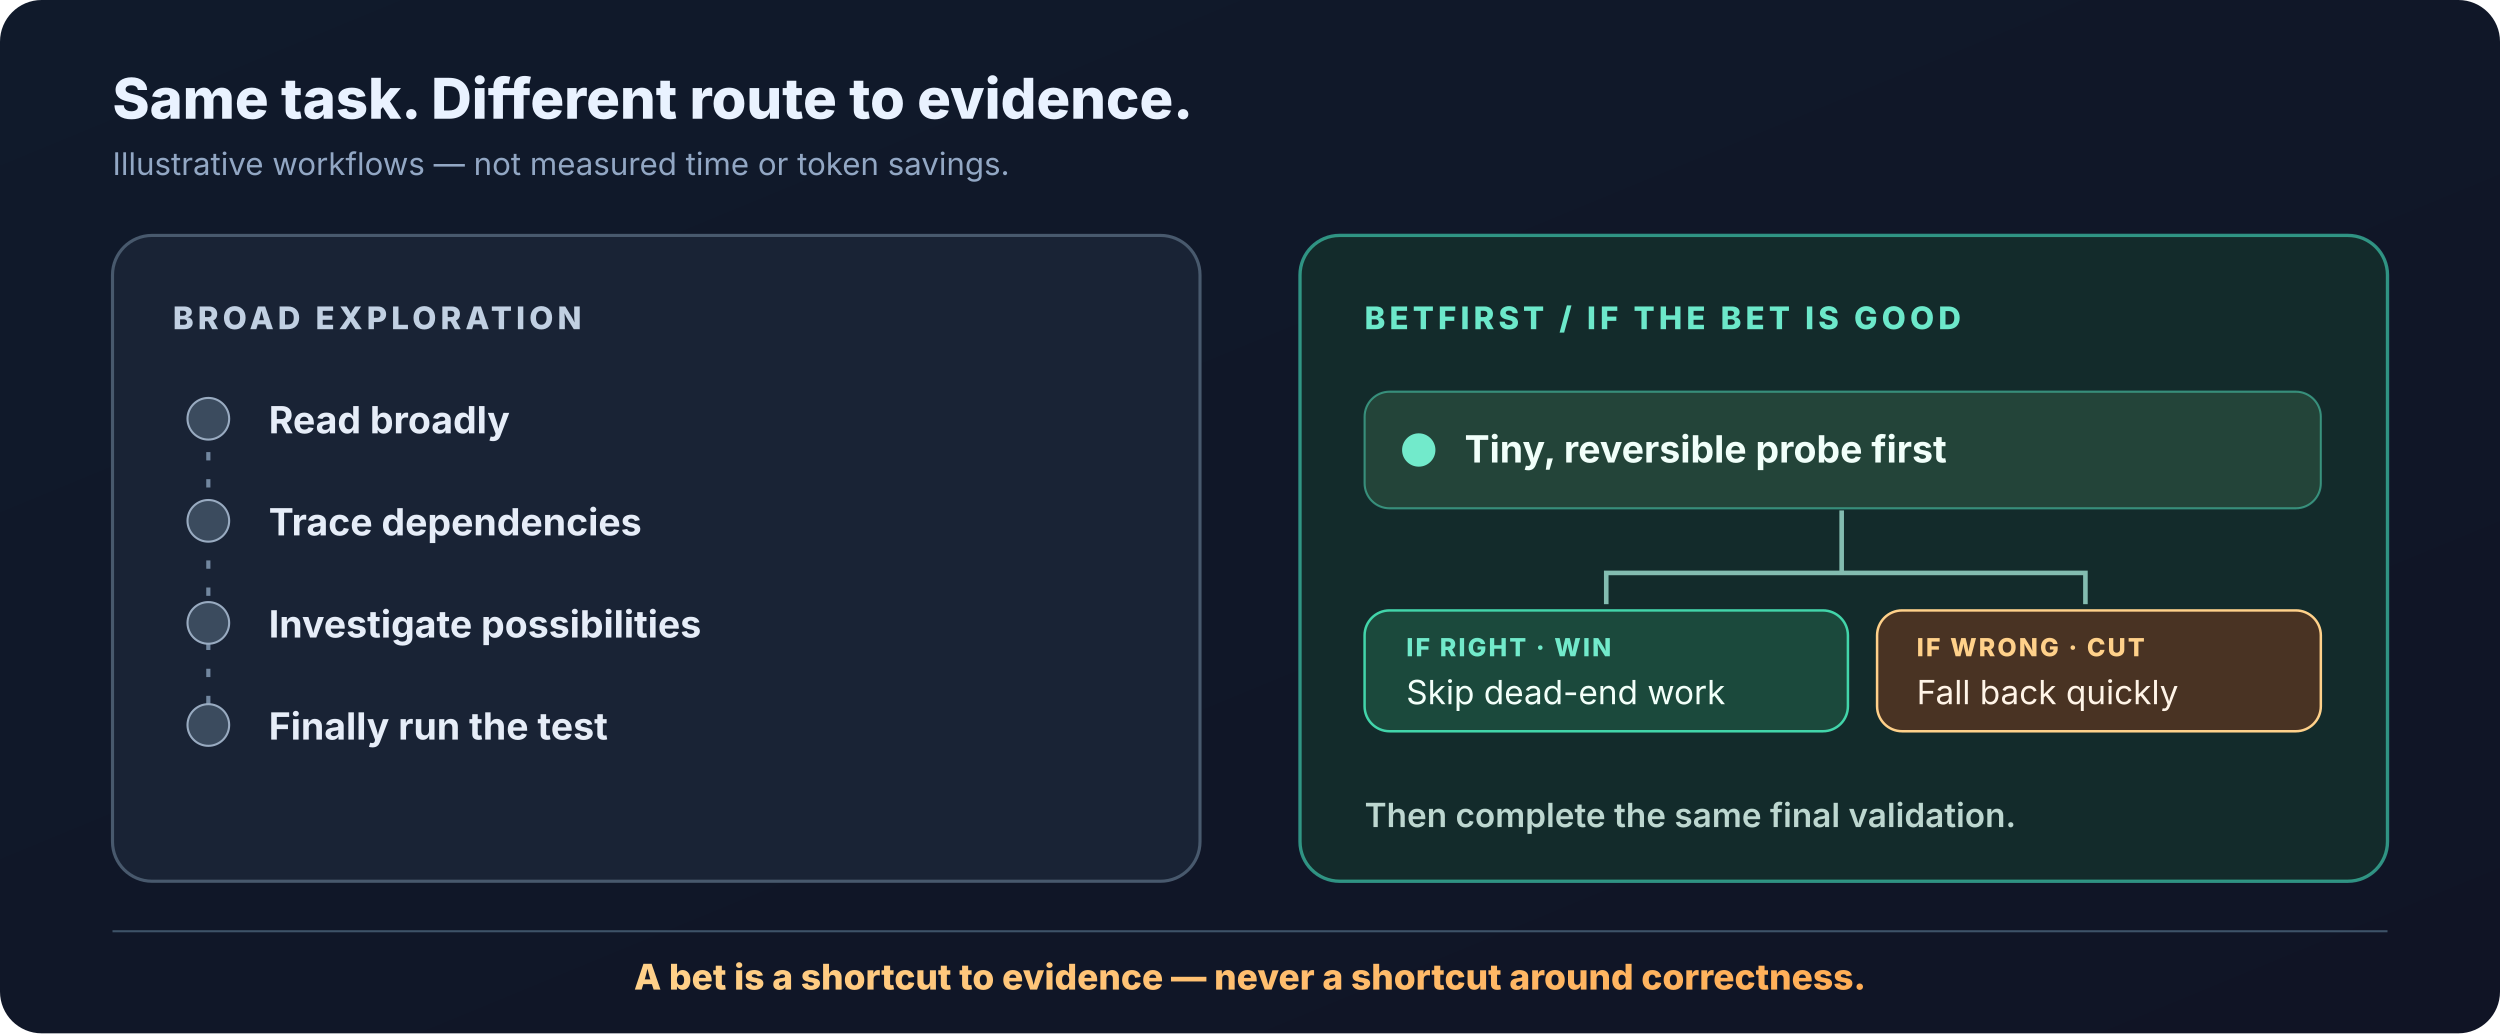
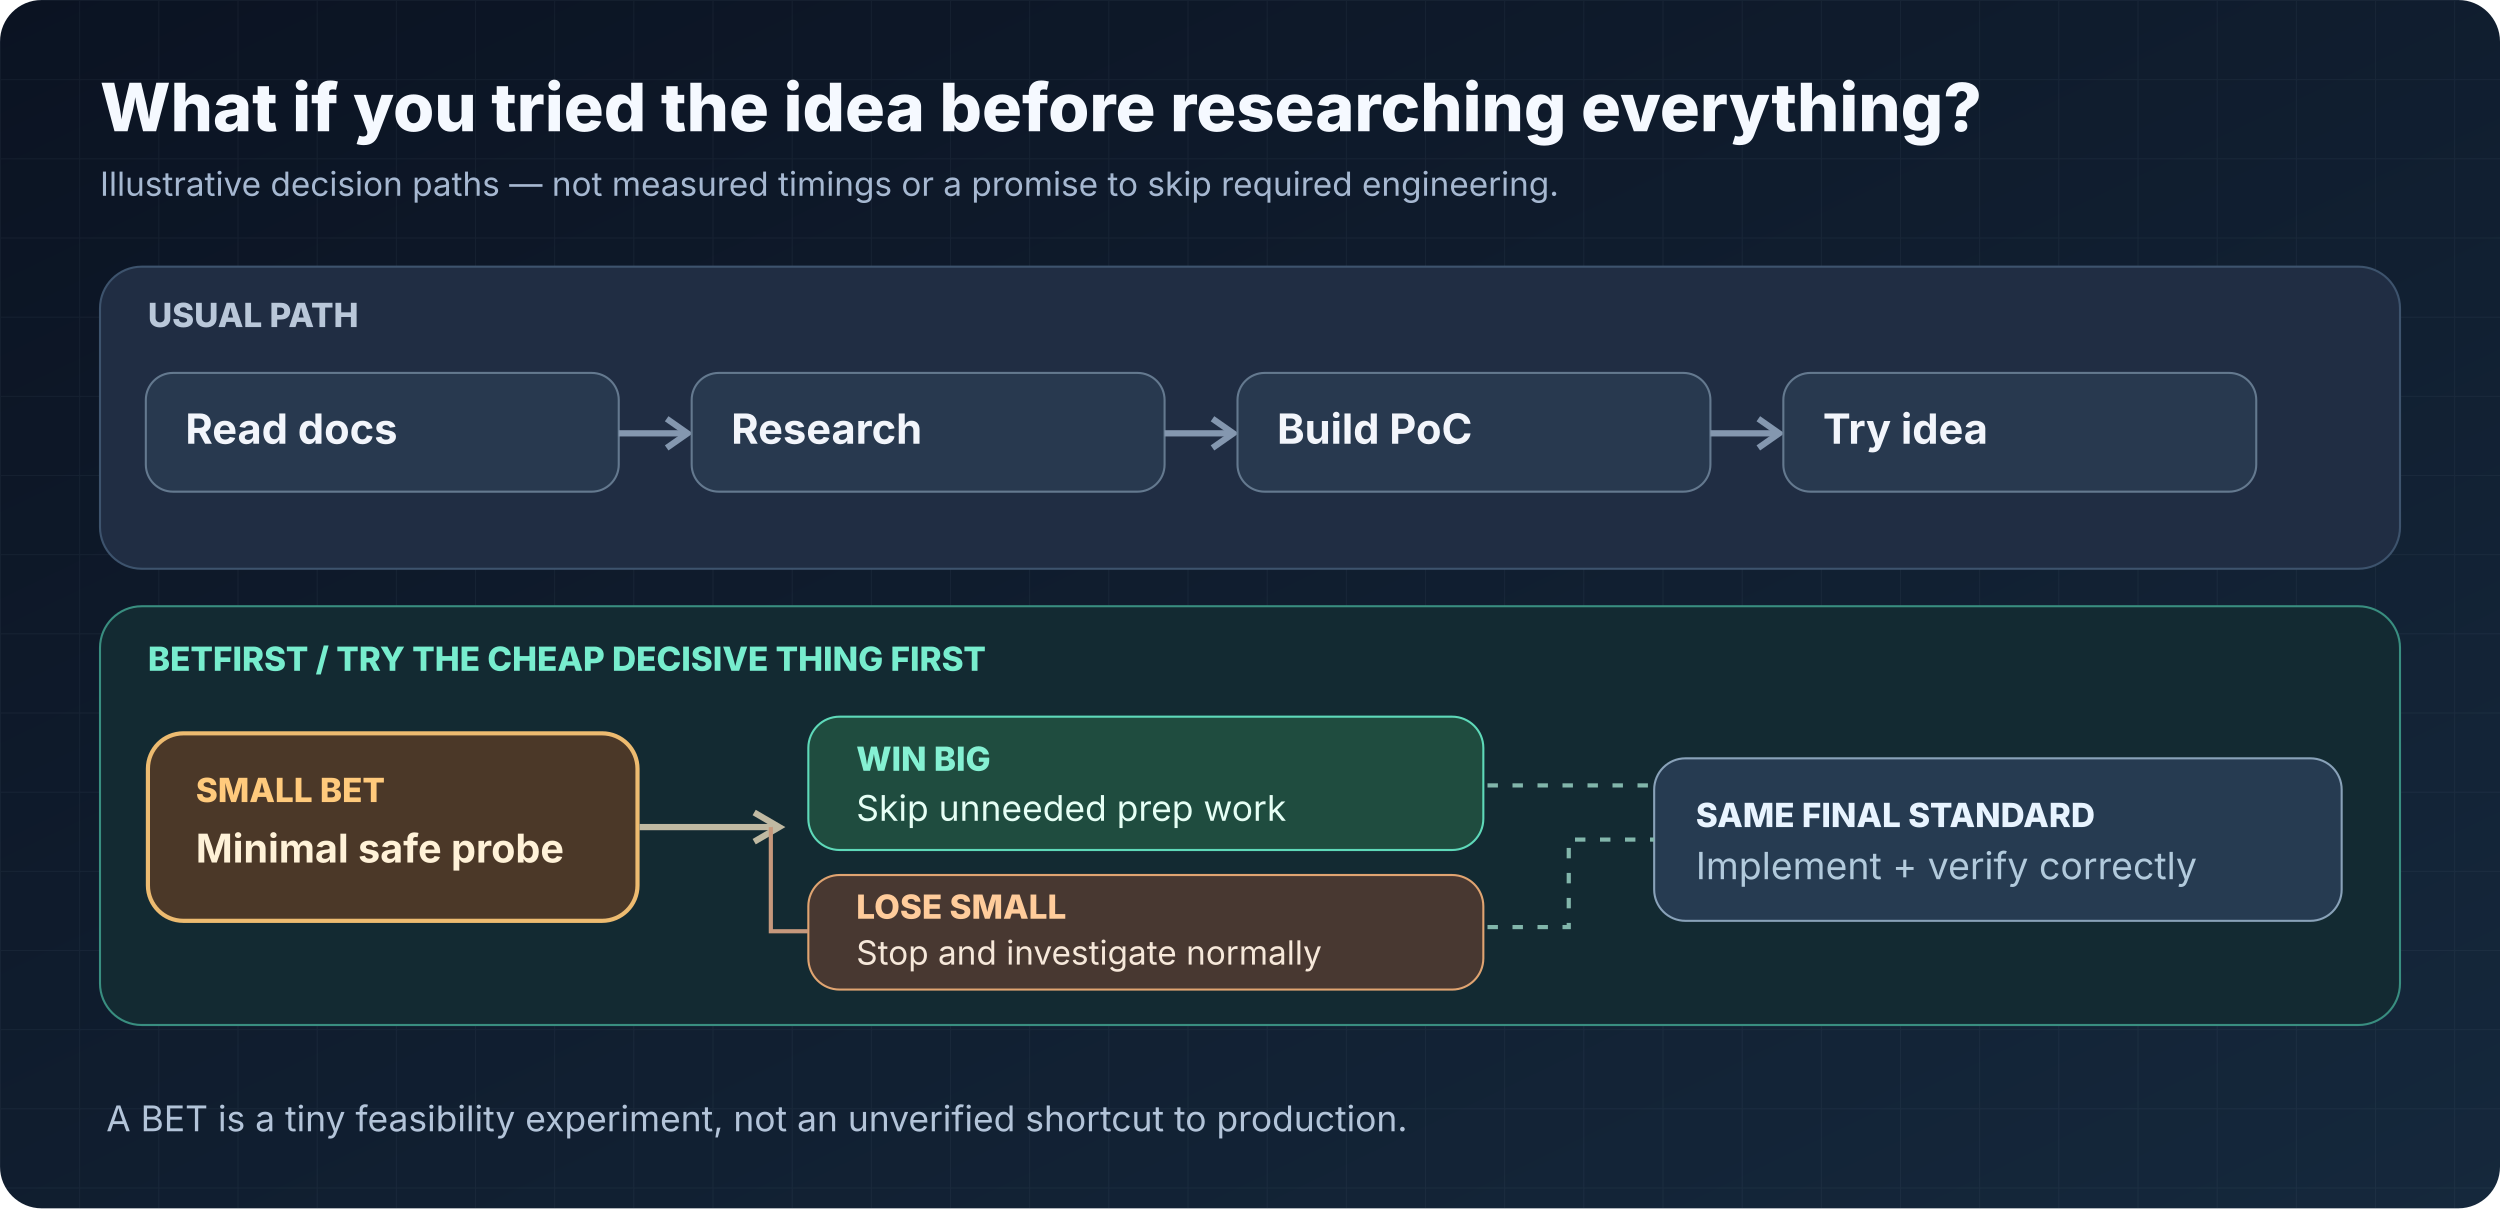
- <svg xmlns="http://www.w3.org/2000/svg" width="1200" height="496" viewBox="0 0 1200 496" role="img" aria-labelledby="title desc">
+ <svg xmlns="http://www.w3.org/2000/svg" width="1200" height="580" viewBox="0 0 1200 580" role="img" aria-labelledby="title desc">
  <defs>
-     <linearGradient id="background" x1="0" y1="0" x2="1" y2="1">
-       <stop stop-color="#101A2B" />
-       <stop offset="1" stop-color="#101425" />
+     <linearGradient id="bg" x2="1" y2="1">
+       <stop stop-color="#0b1322" />
+       <stop offset="1" stop-color="#15283c" />
    </linearGradient>
-     <linearGradient id="highlight" x1="0" y1="0" x2="1" y2="0">
-       <stop stop-color="#FFD18A" />
-       <stop offset="1" stop-color="#FFAD55" />
+     <linearGradient id="gold" x2="1">
+       <stop stop-color="#ffb74f" />
+       <stop offset="1" stop-color="#ffe2a4" />
    </linearGradient>
+     <linearGradient id="mint" x2="1">
+       <stop stop-color="#2ecbaa" />
+       <stop offset="1" stop-color="#8cf4d7" />
+     </linearGradient>
+     <pattern id="grid" width="38" height="38" patternUnits="userSpaceOnUse">
+       <path d="M38 0H0V38" fill="none" stroke="#a5bed9" stroke-opacity=".055" />
+     </pattern>
  </defs>
-   <rect width="1200" height="496" rx="20" fill="url(#background)" />
-   <text x="54" y="57" fill="#E9F2FF" font-family="Inter, system-ui, -apple-system, sans-serif" font-size="27" font-weight="780">Same task. Different route to evidence.</text>
-   <text x="54" y="84" fill="#92A7C4" font-family="Inter, system-ui, -apple-system, sans-serif" font-size="15">Illustrative workflows — not measured time or token savings.</text>
-   <rect x="54" y="113" width="522" height="310" rx="19" fill="#192335" stroke="#48596D" stroke-width="1.5" />
-   <rect x="624" y="113" width="522" height="310" rx="19" fill="#132B2B" stroke="#3EC9AD" stroke-opacity=".68" stroke-width="1.6" />
-   <text x="83" y="158" fill="#C1D0E2" font-family="Inter, system-ui, -apple-system, sans-serif" font-size="15" font-weight="800" letter-spacing="2">BROAD EXPLORATION</text>
-   <text x="655" y="158" fill="#6CE8CA" font-family="Inter, system-ui, -apple-system, sans-serif" font-size="15" font-weight="800" letter-spacing="2">BETFIRST / IF THE BET IS GOOD</text>
-   <path d="M100 204V353" stroke="#7287A0" stroke-width="2" stroke-dasharray="4 9" />
-   <g font-family="Inter, system-ui, -apple-system, sans-serif">
-     <circle cx="100" cy="201" r="10" fill="#3B4B5E" stroke="#99ABC1" />
-     <circle cx="100" cy="250" r="10" fill="#3B4B5E" stroke="#99ABC1" />
-     <circle cx="100" cy="299" r="10" fill="#3B4B5E" stroke="#99ABC1" />
-     <circle cx="100" cy="348" r="10" fill="#3B4B5E" stroke="#99ABC1" />
-     <text x="129" y="208" fill="#E6EDF8" font-size="18" font-weight="670">Read broadly</text>
-     <text x="129" y="257" fill="#E6EDF8" font-size="18" font-weight="670">Trace dependencies</text>
-     <text x="129" y="306" fill="#E6EDF8" font-size="18" font-weight="670">Investigate possibilities</text>
-     <text x="129" y="355" fill="#E6EDF8" font-size="18" font-weight="670">Finally run the test</text>
+   <rect width="1200" height="580" rx="20" fill="url(#bg)" />
+   <rect width="1200" height="580" rx="20" fill="url(#grid)" />
+   <g font-family="Inter, -apple-system, BlinkMacSystemFont, Segoe UI, system-ui, sans-serif">
+     <text x="48" y="63" font-size="32" font-weight="780" fill="#f5f9ff">What if you tried the idea before researching everything?</text>
+     <text x="48" y="94" font-size="16" fill="#a6b8d1">Illustrative decision paths — not measured timings or a promise to skip required engineering.</text>
+     <rect x="48" y="128" width="1104" height="145" rx="20" fill="#202d43" stroke="#3d536d" />
+     <text x="71" y="157" font-size="16" font-weight="770" fill="#b9c7d9">USUAL PATH</text>
+     <rect x="70" y="179" width="227" height="57" rx="13" fill="#28394f" stroke="#64798f" />
+     <text x="89" y="213" font-size="20" font-weight="700" fill="#f2f5fb">Read docs</text>
+     <path d="M297 208h31" stroke="#8497af" stroke-width="3" />
+     <path d="M320 201l10 7-10 7" fill="none" stroke="#8497af" stroke-width="3" />
+     <rect x="332" y="179" width="227" height="57" rx="13" fill="#28394f" stroke="#64798f" />
+     <text x="351" y="213" font-size="20" font-weight="700" fill="#f2f5fb">Research</text>
+     <path d="M559 208h31" stroke="#8497af" stroke-width="3" />
+     <path d="M582 201l10 7-10 7" fill="none" stroke="#8497af" stroke-width="3" />
+     <rect x="594" y="179" width="227" height="57" rx="13" fill="#28394f" stroke="#64798f" />
+     <text x="613" y="213" font-size="20" font-weight="700" fill="#f2f5fb">Build PoC</text>
+     <path d="M821 208h31" stroke="#8497af" stroke-width="3" />
+     <path d="M844 201l10 7-10 7" fill="none" stroke="#8497af" stroke-width="3" />
+     <rect x="856" y="179" width="227" height="57" rx="13" fill="#28394f" stroke="#64798f" />
+     <text x="875" y="213" font-size="20" font-weight="700" fill="#f2f5fb">Try idea</text>
+     <rect x="48" y="291" width="1104" height="201" rx="20" fill="#132a32" stroke="#398e80" />
+     <text x="71" y="322" font-size="16" font-weight="790" fill="#77edce">BETFIRST / TRY THE CHEAP DECISIVE THING FIRST</text>
+     <rect x="71" y="352" width="235" height="90" rx="17" fill="#4b3828" stroke="#edbb70" stroke-width="2" />
+     <text x="94" y="385" font-size="16" font-weight="800" fill="#ffca7c">SMALL BET</text>
+     <text x="94" y="414" font-size="19" font-weight="700" fill="#fff2d8">Minimal safe probe</text>
+     <path d="M307 397h64" stroke="#c0b9a2" stroke-width="3" />
+     <path d="M362 390l12 7-12 7" stroke="#c0b9a2" stroke-width="3" fill="none" />
+     <rect x="388" y="344" width="324" height="64" rx="15" fill="#1f4c3f" stroke="#5ed9b9" />
+     <text x="411" y="370" font-size="16" font-weight="800" fill="#85f1d3">WIN BIG</text>
+     <text x="411" y="394" font-size="17" fill="#e6fff5">Skip unneeded prep work</text>
+     <rect x="388" y="420" width="324" height="55" rx="15" fill="#483831" stroke="#e0a471" />
+     <text x="411" y="441" font-size="16" font-weight="800" fill="#ffcc9b">LOSE SMALL</text>
+     <text x="411" y="463" font-size="16" fill="#f6e8da">Stop and investigate normally</text>
+     <path d="M370 397v50h18" stroke="#c6987c" stroke-width="2" fill="none" />
+     <rect x="794" y="364" width="330" height="78" rx="15" fill="#263b51" stroke="#89a2b9" />
+     <text x="814" y="397" font-size="16" font-weight="800" fill="#e8f4ff">SAME FINAL STANDARD</text>
+     <text x="814" y="422" font-size="18" fill="#b2cadc">Implement + verify correctly</text>
+     <path d="M714 377h80M714 445h39v-42h41" stroke="#82b6ab" stroke-width="2" stroke-dasharray="5 7" fill="none" />
+     <text x="51" y="543" font-size="17" fill="#b3c4d9">A BET is a tiny feasibility experiment, not an unverified shortcut to production.</text>
  </g>
-   <rect x="655" y="188" width="459" height="56" rx="12" fill="#234439" stroke="#4FD6B7" stroke-opacity=".55" />
-   <circle cx="681" cy="216" r="8" fill="#72EACB" />
-   <text x="703" y="222" fill="#F1FFFA" font-family="Inter, system-ui, -apple-system, sans-serif" font-size="18" font-weight="740">Tiny, reversible probe first</text>
-   <path d="M884 245V275H771V290M884 275H1001V290" stroke="#83BCB0" stroke-width="2.2" fill="none" />
-   <rect x="655" y="293" width="232" height="58" rx="12" fill="#1B493C" stroke="#42D5AA" stroke-width="1.2" />
-   <text x="675" y="315" fill="#72EACB" font-family="Inter, system-ui, -apple-system, sans-serif" font-size="12" font-weight="800" letter-spacing="1">IF RIGHT · WIN</text>
-   <text x="675" y="338" fill="#F2FFF9" font-family="Inter, system-ui, -apple-system, sans-serif" font-size="16">Skip dead-end work</text>
-   <rect x="901" y="293" width="213" height="58" rx="12" fill="#493323" stroke="#FFD18A" stroke-width="1.2" />
-   <text x="920" y="315" fill="#FFD18A" font-family="Inter, system-ui, -apple-system, sans-serif" font-size="12" font-weight="800" letter-spacing="1">IF WRONG · CUT</text>
-   <text x="920" y="338" fill="#FFF4E7" font-family="Inter, system-ui, -apple-system, sans-serif" font-size="16">Fall back quickly</text>
-   <text x="655" y="397" fill="#BDD7D0" font-family="Inter, system-ui, -apple-system, sans-serif" font-size="16" font-weight="630">Then complete the same final validation.</text>
-   <path d="M54 447H1146" stroke="#3E5368" stroke-width="1" />
-   <text x="600" y="475" fill="url(#highlight)" text-anchor="middle" font-family="Inter, system-ui, -apple-system, sans-serif" font-size="17" font-weight="760">A bet is a shortcut to evidence — never a shortcut around correctness.</text>
</svg>
